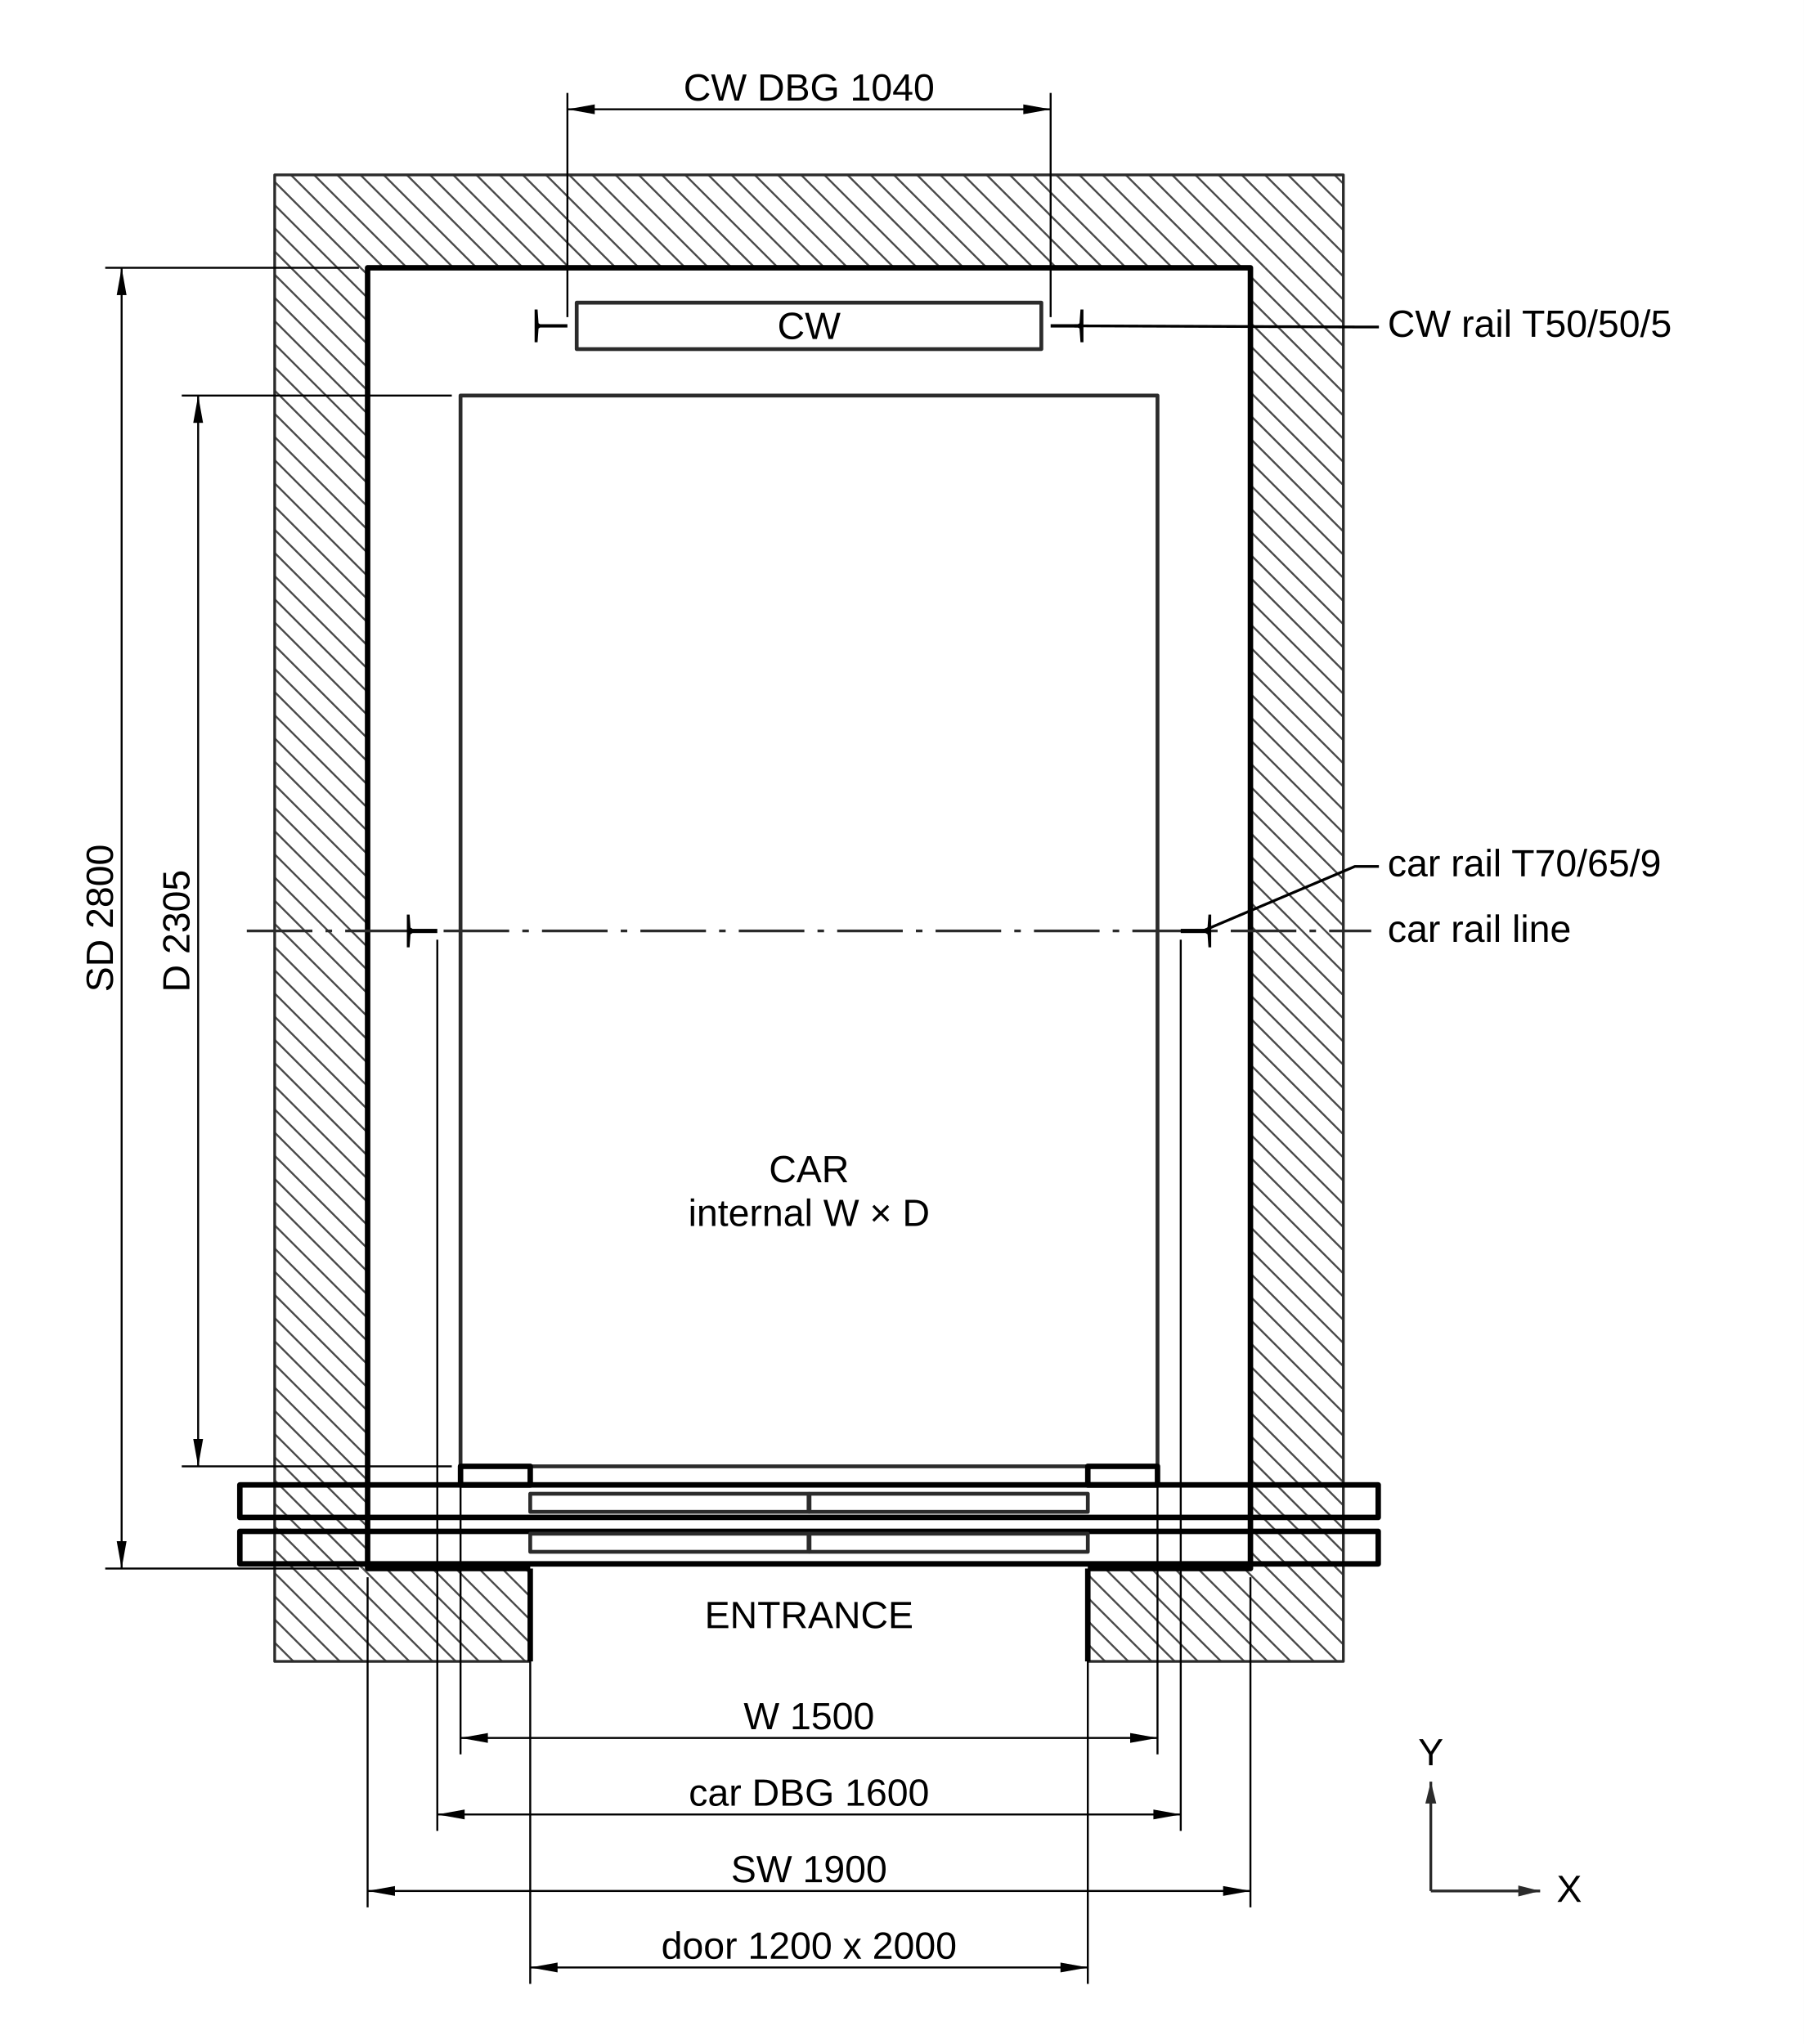
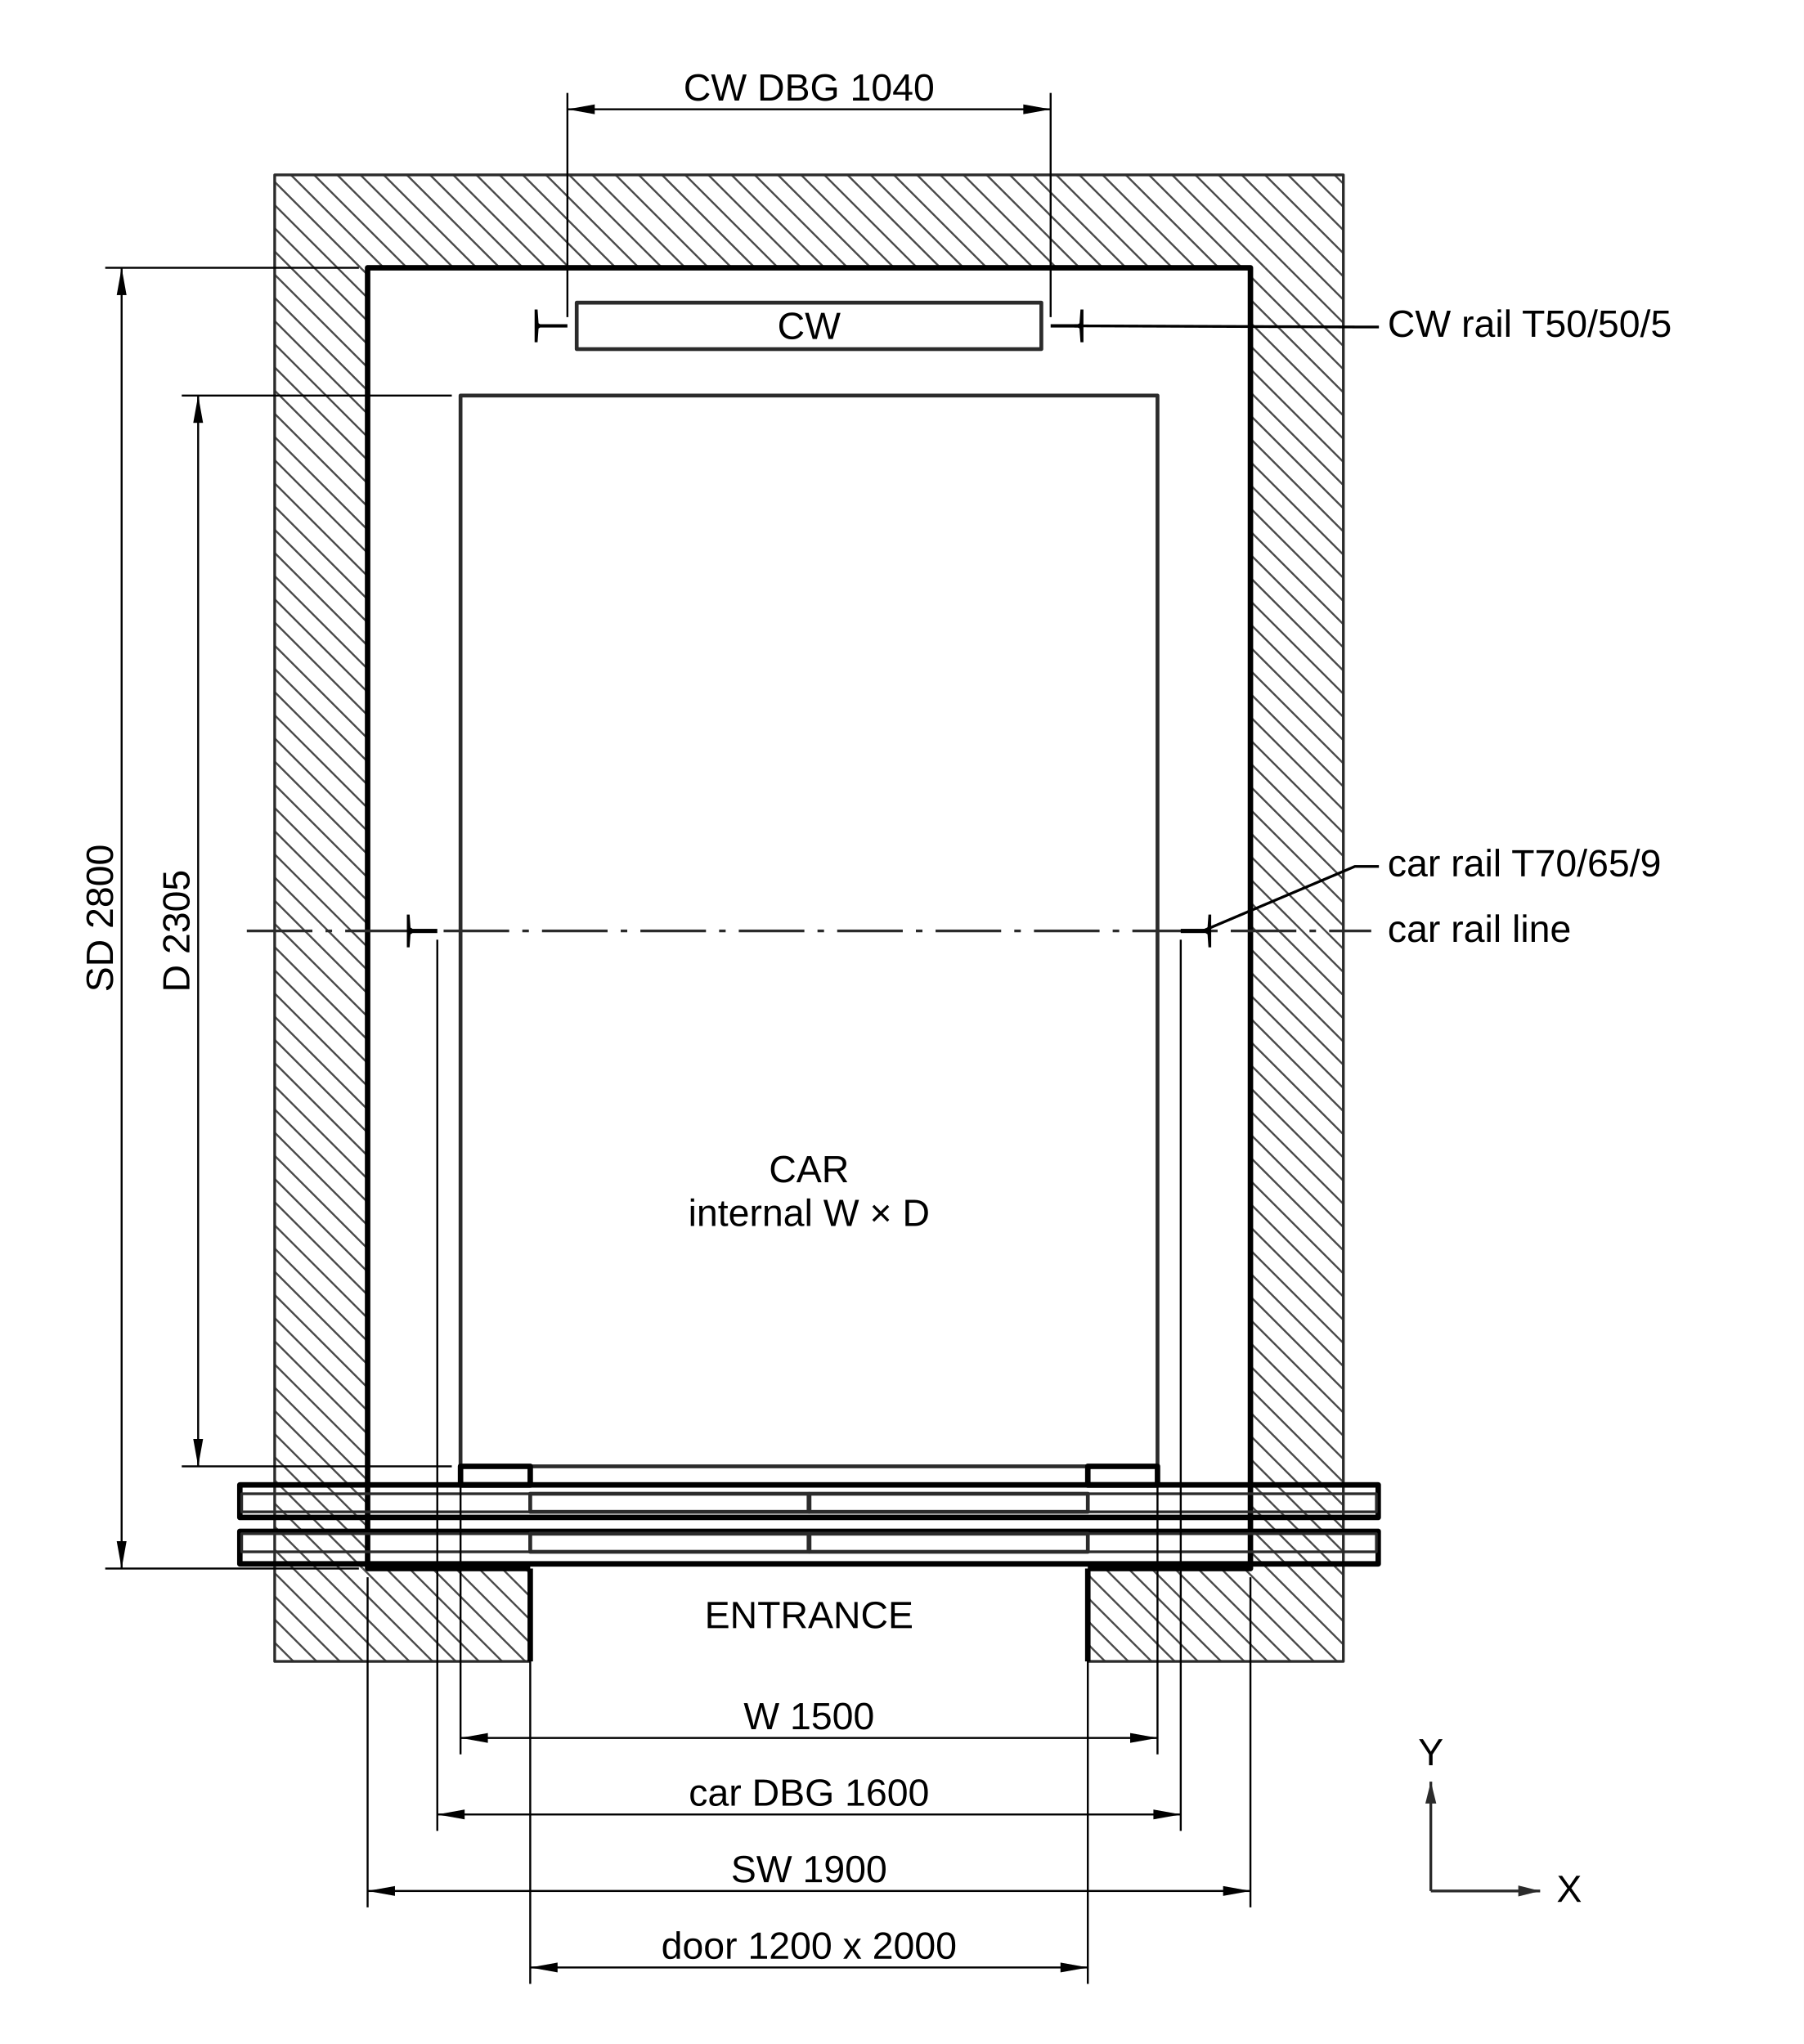
<svg xmlns="http://www.w3.org/2000/svg" version="1.1" width="165mm" height="187mm" viewBox="0 0 1650 1870" data-figure="F1" data-view="0.043,-200,3000,25.125,16">
  <rect x="0" y="0" width="1650" height="1870" fill="#FFFFFF" />
  <polyline points="1220.66,160 1228.75,168.09" fill="none" stroke="#4A4A4A" stroke-width="1.8" stroke-linejoin="round" stroke-linecap="butt" />
  <polyline points="1199.45,160 1228.75,189.3" fill="none" stroke="#4A4A4A" stroke-width="1.8" stroke-linejoin="round" stroke-linecap="butt" />
  <polyline points="1178.23,160 1228.75,210.52" fill="none" stroke="#4A4A4A" stroke-width="1.8" stroke-linejoin="round" stroke-linecap="butt" />
  <polyline points="1157.02,160 1228.75,231.73" fill="none" stroke="#4A4A4A" stroke-width="1.8" stroke-linejoin="round" stroke-linecap="butt" />
  <polyline points="1135.81,160 1220.81,245" fill="none" stroke="#4A4A4A" stroke-width="1.8" stroke-linejoin="round" stroke-linecap="butt" />
  <polyline points="1114.59,160 1199.59,245" fill="none" stroke="#4A4A4A" stroke-width="1.8" stroke-linejoin="round" stroke-linecap="butt" />
  <polyline points="1093.38,160 1178.38,245" fill="none" stroke="#4A4A4A" stroke-width="1.8" stroke-linejoin="round" stroke-linecap="butt" />
  <polyline points="1072.17,160 1157.17,245" fill="none" stroke="#4A4A4A" stroke-width="1.8" stroke-linejoin="round" stroke-linecap="butt" />
  <polyline points="1050.95,160 1135.95,245" fill="none" stroke="#4A4A4A" stroke-width="1.8" stroke-linejoin="round" stroke-linecap="butt" />
  <polyline points="1029.74,160 1114.74,245" fill="none" stroke="#4A4A4A" stroke-width="1.8" stroke-linejoin="round" stroke-linecap="butt" />
  <polyline points="1008.53,160 1093.53,245" fill="none" stroke="#4A4A4A" stroke-width="1.8" stroke-linejoin="round" stroke-linecap="butt" />
  <polyline points="987.31,160 1072.31,245" fill="none" stroke="#4A4A4A" stroke-width="1.8" stroke-linejoin="round" stroke-linecap="butt" />
  <polyline points="966.1,160 1051.1,245" fill="none" stroke="#4A4A4A" stroke-width="1.8" stroke-linejoin="round" stroke-linecap="butt" />
  <polyline points="944.89,160 1029.89,245" fill="none" stroke="#4A4A4A" stroke-width="1.8" stroke-linejoin="round" stroke-linecap="butt" />
  <polyline points="923.68,160 1008.68,245" fill="none" stroke="#4A4A4A" stroke-width="1.8" stroke-linejoin="round" stroke-linecap="butt" />
  <polyline points="902.46,160 987.46,245" fill="none" stroke="#4A4A4A" stroke-width="1.8" stroke-linejoin="round" stroke-linecap="butt" />
  <polyline points="881.25,160 966.25,245" fill="none" stroke="#4A4A4A" stroke-width="1.8" stroke-linejoin="round" stroke-linecap="butt" />
  <polyline points="860.04,160 945.04,245" fill="none" stroke="#4A4A4A" stroke-width="1.8" stroke-linejoin="round" stroke-linecap="butt" />
  <polyline points="838.82,160 923.82,245" fill="none" stroke="#4A4A4A" stroke-width="1.8" stroke-linejoin="round" stroke-linecap="butt" />
  <polyline points="817.61,160 902.61,245" fill="none" stroke="#4A4A4A" stroke-width="1.8" stroke-linejoin="round" stroke-linecap="butt" />
  <polyline points="796.4,160 881.4,245" fill="none" stroke="#4A4A4A" stroke-width="1.8" stroke-linejoin="round" stroke-linecap="butt" />
  <polyline points="775.18,160 860.18,245" fill="none" stroke="#4A4A4A" stroke-width="1.8" stroke-linejoin="round" stroke-linecap="butt" />
  <polyline points="753.97,160 838.97,245" fill="none" stroke="#4A4A4A" stroke-width="1.8" stroke-linejoin="round" stroke-linecap="butt" />
  <polyline points="732.76,160 817.76,245" fill="none" stroke="#4A4A4A" stroke-width="1.8" stroke-linejoin="round" stroke-linecap="butt" />
  <polyline points="711.54,160 796.54,245" fill="none" stroke="#4A4A4A" stroke-width="1.8" stroke-linejoin="round" stroke-linecap="butt" />
  <polyline points="690.33,160 775.33,245" fill="none" stroke="#4A4A4A" stroke-width="1.8" stroke-linejoin="round" stroke-linecap="butt" />
  <polyline points="669.12,160 754.12,245" fill="none" stroke="#4A4A4A" stroke-width="1.8" stroke-linejoin="round" stroke-linecap="butt" />
  <polyline points="647.9,160 732.9,245" fill="none" stroke="#4A4A4A" stroke-width="1.8" stroke-linejoin="round" stroke-linecap="butt" />
  <polyline points="626.69,160 711.69,245" fill="none" stroke="#4A4A4A" stroke-width="1.8" stroke-linejoin="round" stroke-linecap="butt" />
  <polyline points="605.48,160 690.48,245" fill="none" stroke="#4A4A4A" stroke-width="1.8" stroke-linejoin="round" stroke-linecap="butt" />
  <polyline points="584.26,160 669.26,245" fill="none" stroke="#4A4A4A" stroke-width="1.8" stroke-linejoin="round" stroke-linecap="butt" />
  <polyline points="563.05,160 648.05,245" fill="none" stroke="#4A4A4A" stroke-width="1.8" stroke-linejoin="round" stroke-linecap="butt" />
  <polyline points="541.84,160 626.84,245" fill="none" stroke="#4A4A4A" stroke-width="1.8" stroke-linejoin="round" stroke-linecap="butt" />
  <polyline points="520.62,160 605.62,245" fill="none" stroke="#4A4A4A" stroke-width="1.8" stroke-linejoin="round" stroke-linecap="butt" />
  <polyline points="499.41,160 584.41,245" fill="none" stroke="#4A4A4A" stroke-width="1.8" stroke-linejoin="round" stroke-linecap="butt" />
  <polyline points="478.2,160 563.2,245" fill="none" stroke="#4A4A4A" stroke-width="1.8" stroke-linejoin="round" stroke-linecap="butt" />
  <polyline points="456.98,160 541.98,245" fill="none" stroke="#4A4A4A" stroke-width="1.8" stroke-linejoin="round" stroke-linecap="butt" />
  <polyline points="435.77,160 520.77,245" fill="none" stroke="#4A4A4A" stroke-width="1.8" stroke-linejoin="round" stroke-linecap="butt" />
  <polyline points="414.56,160 499.56,245" fill="none" stroke="#4A4A4A" stroke-width="1.8" stroke-linejoin="round" stroke-linecap="butt" />
  <polyline points="393.35,160 478.35,245" fill="none" stroke="#4A4A4A" stroke-width="1.8" stroke-linejoin="round" stroke-linecap="butt" />
  <polyline points="372.13,160 457.13,245" fill="none" stroke="#4A4A4A" stroke-width="1.8" stroke-linejoin="round" stroke-linecap="butt" />
  <polyline points="350.92,160 435.92,245" fill="none" stroke="#4A4A4A" stroke-width="1.8" stroke-linejoin="round" stroke-linecap="butt" />
  <polyline points="329.71,160 414.71,245" fill="none" stroke="#4A4A4A" stroke-width="1.8" stroke-linejoin="round" stroke-linecap="butt" />
  <polyline points="308.49,160 393.49,245" fill="none" stroke="#4A4A4A" stroke-width="1.8" stroke-linejoin="round" stroke-linecap="butt" />
  <polyline points="287.28,160 372.28,245" fill="none" stroke="#4A4A4A" stroke-width="1.8" stroke-linejoin="round" stroke-linecap="butt" />
  <polyline points="266.07,160 351.07,245" fill="none" stroke="#4A4A4A" stroke-width="1.8" stroke-linejoin="round" stroke-linecap="butt" />
  <polyline points="251.25,166.4 329.85,245" fill="none" stroke="#4A4A4A" stroke-width="1.8" stroke-linejoin="round" stroke-linecap="butt" />
  <polyline points="251.25,187.61 308.64,245" fill="none" stroke="#4A4A4A" stroke-width="1.8" stroke-linejoin="round" stroke-linecap="butt" />
  <polyline points="251.25,208.82 287.43,245" fill="none" stroke="#4A4A4A" stroke-width="1.8" stroke-linejoin="round" stroke-linecap="butt" />
  <polyline points="251.25,230.04 266.21,245" fill="none" stroke="#4A4A4A" stroke-width="1.8" stroke-linejoin="round" stroke-linecap="butt" />
  <polyline points="329.85,245 336.25,251.4" fill="none" stroke="#4A4A4A" stroke-width="1.8" stroke-linejoin="round" stroke-linecap="butt" />
  <polyline points="308.64,245 336.25,272.61" fill="none" stroke="#4A4A4A" stroke-width="1.8" stroke-linejoin="round" stroke-linecap="butt" />
  <polyline points="287.43,245 336.25,293.82" fill="none" stroke="#4A4A4A" stroke-width="1.8" stroke-linejoin="round" stroke-linecap="butt" />
  <polyline points="266.21,245 336.25,315.04" fill="none" stroke="#4A4A4A" stroke-width="1.8" stroke-linejoin="round" stroke-linecap="butt" />
  <polyline points="251.25,251.25 336.25,336.25" fill="none" stroke="#4A4A4A" stroke-width="1.8" stroke-linejoin="round" stroke-linecap="butt" />
  <polyline points="251.25,272.46 336.25,357.46" fill="none" stroke="#4A4A4A" stroke-width="1.8" stroke-linejoin="round" stroke-linecap="butt" />
  <polyline points="251.25,293.68 336.25,378.68" fill="none" stroke="#4A4A4A" stroke-width="1.8" stroke-linejoin="round" stroke-linecap="butt" />
  <polyline points="251.25,314.89 336.25,399.89" fill="none" stroke="#4A4A4A" stroke-width="1.8" stroke-linejoin="round" stroke-linecap="butt" />
  <polyline points="251.25,336.1 336.25,421.1" fill="none" stroke="#4A4A4A" stroke-width="1.8" stroke-linejoin="round" stroke-linecap="butt" />
  <polyline points="251.25,357.32 336.25,442.32" fill="none" stroke="#4A4A4A" stroke-width="1.8" stroke-linejoin="round" stroke-linecap="butt" />
  <polyline points="251.25,378.53 336.25,463.53" fill="none" stroke="#4A4A4A" stroke-width="1.8" stroke-linejoin="round" stroke-linecap="butt" />
  <polyline points="251.25,399.74 336.25,484.74" fill="none" stroke="#4A4A4A" stroke-width="1.8" stroke-linejoin="round" stroke-linecap="butt" />
  <polyline points="251.25,420.96 336.25,505.96" fill="none" stroke="#4A4A4A" stroke-width="1.8" stroke-linejoin="round" stroke-linecap="butt" />
  <polyline points="251.25,442.17 336.25,527.17" fill="none" stroke="#4A4A4A" stroke-width="1.8" stroke-linejoin="round" stroke-linecap="butt" />
  <polyline points="251.25,463.38 336.25,548.38" fill="none" stroke="#4A4A4A" stroke-width="1.8" stroke-linejoin="round" stroke-linecap="butt" />
  <polyline points="251.25,484.6 336.25,569.6" fill="none" stroke="#4A4A4A" stroke-width="1.8" stroke-linejoin="round" stroke-linecap="butt" />
  <polyline points="251.25,505.81 336.25,590.81" fill="none" stroke="#4A4A4A" stroke-width="1.8" stroke-linejoin="round" stroke-linecap="butt" />
  <polyline points="251.25,527.02 336.25,612.02" fill="none" stroke="#4A4A4A" stroke-width="1.8" stroke-linejoin="round" stroke-linecap="butt" />
  <polyline points="251.25,548.23 336.25,633.23" fill="none" stroke="#4A4A4A" stroke-width="1.8" stroke-linejoin="round" stroke-linecap="butt" />
  <polyline points="251.25,569.45 336.25,654.45" fill="none" stroke="#4A4A4A" stroke-width="1.8" stroke-linejoin="round" stroke-linecap="butt" />
  <polyline points="251.25,590.66 336.25,675.66" fill="none" stroke="#4A4A4A" stroke-width="1.8" stroke-linejoin="round" stroke-linecap="butt" />
  <polyline points="251.25,611.87 336.25,696.87" fill="none" stroke="#4A4A4A" stroke-width="1.8" stroke-linejoin="round" stroke-linecap="butt" />
  <polyline points="251.25,633.09 336.25,718.09" fill="none" stroke="#4A4A4A" stroke-width="1.8" stroke-linejoin="round" stroke-linecap="butt" />
  <polyline points="251.25,654.3 336.25,739.3" fill="none" stroke="#4A4A4A" stroke-width="1.8" stroke-linejoin="round" stroke-linecap="butt" />
  <polyline points="251.25,675.51 336.25,760.51" fill="none" stroke="#4A4A4A" stroke-width="1.8" stroke-linejoin="round" stroke-linecap="butt" />
  <polyline points="251.25,696.73 336.25,781.73" fill="none" stroke="#4A4A4A" stroke-width="1.8" stroke-linejoin="round" stroke-linecap="butt" />
  <polyline points="251.25,717.94 336.25,802.94" fill="none" stroke="#4A4A4A" stroke-width="1.8" stroke-linejoin="round" stroke-linecap="butt" />
  <polyline points="251.25,739.15 336.25,824.15" fill="none" stroke="#4A4A4A" stroke-width="1.8" stroke-linejoin="round" stroke-linecap="butt" />
  <polyline points="251.25,760.37 336.25,845.37" fill="none" stroke="#4A4A4A" stroke-width="1.8" stroke-linejoin="round" stroke-linecap="butt" />
  <polyline points="251.25,781.58 336.25,866.58" fill="none" stroke="#4A4A4A" stroke-width="1.8" stroke-linejoin="round" stroke-linecap="butt" />
  <polyline points="251.25,802.79 336.25,887.79" fill="none" stroke="#4A4A4A" stroke-width="1.8" stroke-linejoin="round" stroke-linecap="butt" />
  <polyline points="251.25,824.01 336.25,909.01" fill="none" stroke="#4A4A4A" stroke-width="1.8" stroke-linejoin="round" stroke-linecap="butt" />
  <polyline points="251.25,845.22 336.25,930.22" fill="none" stroke="#4A4A4A" stroke-width="1.8" stroke-linejoin="round" stroke-linecap="butt" />
  <polyline points="251.25,866.43 336.25,951.43" fill="none" stroke="#4A4A4A" stroke-width="1.8" stroke-linejoin="round" stroke-linecap="butt" />
  <polyline points="251.25,887.65 336.25,972.65" fill="none" stroke="#4A4A4A" stroke-width="1.8" stroke-linejoin="round" stroke-linecap="butt" />
  <polyline points="251.25,908.86 336.25,993.86" fill="none" stroke="#4A4A4A" stroke-width="1.8" stroke-linejoin="round" stroke-linecap="butt" />
  <polyline points="251.25,930.07 336.25,1015.07" fill="none" stroke="#4A4A4A" stroke-width="1.8" stroke-linejoin="round" stroke-linecap="butt" />
  <polyline points="251.25,951.29 336.25,1036.29" fill="none" stroke="#4A4A4A" stroke-width="1.8" stroke-linejoin="round" stroke-linecap="butt" />
  <polyline points="251.25,972.5 336.25,1057.5" fill="none" stroke="#4A4A4A" stroke-width="1.8" stroke-linejoin="round" stroke-linecap="butt" />
  <polyline points="251.25,993.71 336.25,1078.71" fill="none" stroke="#4A4A4A" stroke-width="1.8" stroke-linejoin="round" stroke-linecap="butt" />
  <polyline points="251.25,1014.93 336.25,1099.93" fill="none" stroke="#4A4A4A" stroke-width="1.8" stroke-linejoin="round" stroke-linecap="butt" />
  <polyline points="251.25,1036.14 336.25,1121.14" fill="none" stroke="#4A4A4A" stroke-width="1.8" stroke-linejoin="round" stroke-linecap="butt" />
  <polyline points="251.25,1057.35 336.25,1142.35" fill="none" stroke="#4A4A4A" stroke-width="1.8" stroke-linejoin="round" stroke-linecap="butt" />
  <polyline points="251.25,1078.56 336.25,1163.56" fill="none" stroke="#4A4A4A" stroke-width="1.8" stroke-linejoin="round" stroke-linecap="butt" />
  <polyline points="251.25,1099.78 336.25,1184.78" fill="none" stroke="#4A4A4A" stroke-width="1.8" stroke-linejoin="round" stroke-linecap="butt" />
  <polyline points="251.25,1120.99 336.25,1205.99" fill="none" stroke="#4A4A4A" stroke-width="1.8" stroke-linejoin="round" stroke-linecap="butt" />
  <polyline points="251.25,1142.2 336.25,1227.2" fill="none" stroke="#4A4A4A" stroke-width="1.8" stroke-linejoin="round" stroke-linecap="butt" />
  <polyline points="251.25,1163.42 336.25,1248.42" fill="none" stroke="#4A4A4A" stroke-width="1.8" stroke-linejoin="round" stroke-linecap="butt" />
  <polyline points="251.25,1184.63 336.25,1269.63" fill="none" stroke="#4A4A4A" stroke-width="1.8" stroke-linejoin="round" stroke-linecap="butt" />
  <polyline points="251.25,1205.84 336.25,1290.84" fill="none" stroke="#4A4A4A" stroke-width="1.8" stroke-linejoin="round" stroke-linecap="butt" />
  <polyline points="251.25,1227.06 336.25,1312.06" fill="none" stroke="#4A4A4A" stroke-width="1.8" stroke-linejoin="round" stroke-linecap="butt" />
  <polyline points="251.25,1248.27 336.25,1333.27" fill="none" stroke="#4A4A4A" stroke-width="1.8" stroke-linejoin="round" stroke-linecap="butt" />
  <polyline points="251.25,1269.48 336.25,1354.48" fill="none" stroke="#4A4A4A" stroke-width="1.8" stroke-linejoin="round" stroke-linecap="butt" />
  <polyline points="251.25,1290.7 336.25,1375.7" fill="none" stroke="#4A4A4A" stroke-width="1.8" stroke-linejoin="round" stroke-linecap="butt" />
  <polyline points="251.25,1311.91 336.25,1396.91" fill="none" stroke="#4A4A4A" stroke-width="1.8" stroke-linejoin="round" stroke-linecap="butt" />
  <polyline points="251.25,1333.12 336.25,1418.12" fill="none" stroke="#4A4A4A" stroke-width="1.8" stroke-linejoin="round" stroke-linecap="butt" />
  <polyline points="251.25,1354.34 331.91,1435" fill="none" stroke="#4A4A4A" stroke-width="1.8" stroke-linejoin="round" stroke-linecap="butt" />
  <polyline points="251.25,1375.55 310.7,1435" fill="none" stroke="#4A4A4A" stroke-width="1.8" stroke-linejoin="round" stroke-linecap="butt" />
  <polyline points="251.25,1396.76 289.49,1435" fill="none" stroke="#4A4A4A" stroke-width="1.8" stroke-linejoin="round" stroke-linecap="butt" />
  <polyline points="251.25,1417.98 268.27,1435" fill="none" stroke="#4A4A4A" stroke-width="1.8" stroke-linejoin="round" stroke-linecap="butt" />
  <polyline points="1220.81,245 1228.75,252.94" fill="none" stroke="#4A4A4A" stroke-width="1.8" stroke-linejoin="round" stroke-linecap="butt" />
  <polyline points="1199.59,245 1228.75,274.16" fill="none" stroke="#4A4A4A" stroke-width="1.8" stroke-linejoin="round" stroke-linecap="butt" />
  <polyline points="1178.38,245 1228.75,295.37" fill="none" stroke="#4A4A4A" stroke-width="1.8" stroke-linejoin="round" stroke-linecap="butt" />
  <polyline points="1157.17,245 1228.75,316.58" fill="none" stroke="#4A4A4A" stroke-width="1.8" stroke-linejoin="round" stroke-linecap="butt" />
  <polyline points="1143.75,252.8 1228.75,337.8" fill="none" stroke="#4A4A4A" stroke-width="1.8" stroke-linejoin="round" stroke-linecap="butt" />
  <polyline points="1143.75,274.01 1228.75,359.01" fill="none" stroke="#4A4A4A" stroke-width="1.8" stroke-linejoin="round" stroke-linecap="butt" />
  <polyline points="1143.75,295.22 1228.75,380.22" fill="none" stroke="#4A4A4A" stroke-width="1.8" stroke-linejoin="round" stroke-linecap="butt" />
  <polyline points="1143.75,316.44 1228.75,401.44" fill="none" stroke="#4A4A4A" stroke-width="1.8" stroke-linejoin="round" stroke-linecap="butt" />
  <polyline points="1143.75,337.65 1228.75,422.65" fill="none" stroke="#4A4A4A" stroke-width="1.8" stroke-linejoin="round" stroke-linecap="butt" />
  <polyline points="1143.75,358.86 1228.75,443.86" fill="none" stroke="#4A4A4A" stroke-width="1.8" stroke-linejoin="round" stroke-linecap="butt" />
  <polyline points="1143.75,380.07 1228.75,465.07" fill="none" stroke="#4A4A4A" stroke-width="1.8" stroke-linejoin="round" stroke-linecap="butt" />
  <polyline points="1143.75,401.29 1228.75,486.29" fill="none" stroke="#4A4A4A" stroke-width="1.8" stroke-linejoin="round" stroke-linecap="butt" />
  <polyline points="1143.75,422.5 1228.75,507.5" fill="none" stroke="#4A4A4A" stroke-width="1.8" stroke-linejoin="round" stroke-linecap="butt" />
  <polyline points="1143.75,443.71 1228.75,528.71" fill="none" stroke="#4A4A4A" stroke-width="1.8" stroke-linejoin="round" stroke-linecap="butt" />
  <polyline points="1143.75,464.93 1228.75,549.93" fill="none" stroke="#4A4A4A" stroke-width="1.8" stroke-linejoin="round" stroke-linecap="butt" />
  <polyline points="1143.75,486.14 1228.75,571.14" fill="none" stroke="#4A4A4A" stroke-width="1.8" stroke-linejoin="round" stroke-linecap="butt" />
  <polyline points="1143.75,507.35 1228.75,592.35" fill="none" stroke="#4A4A4A" stroke-width="1.8" stroke-linejoin="round" stroke-linecap="butt" />
  <polyline points="1143.75,528.57 1228.75,613.57" fill="none" stroke="#4A4A4A" stroke-width="1.8" stroke-linejoin="round" stroke-linecap="butt" />
  <polyline points="1143.75,549.78 1228.75,634.78" fill="none" stroke="#4A4A4A" stroke-width="1.8" stroke-linejoin="round" stroke-linecap="butt" />
  <polyline points="1143.75,570.99 1228.75,655.99" fill="none" stroke="#4A4A4A" stroke-width="1.8" stroke-linejoin="round" stroke-linecap="butt" />
  <polyline points="1143.75,592.21 1228.75,677.21" fill="none" stroke="#4A4A4A" stroke-width="1.8" stroke-linejoin="round" stroke-linecap="butt" />
  <polyline points="1143.75,613.42 1228.75,698.42" fill="none" stroke="#4A4A4A" stroke-width="1.8" stroke-linejoin="round" stroke-linecap="butt" />
  <polyline points="1143.75,634.63 1228.75,719.63" fill="none" stroke="#4A4A4A" stroke-width="1.8" stroke-linejoin="round" stroke-linecap="butt" />
  <polyline points="1143.75,655.85 1228.75,740.85" fill="none" stroke="#4A4A4A" stroke-width="1.8" stroke-linejoin="round" stroke-linecap="butt" />
  <polyline points="1143.75,677.06 1228.75,762.06" fill="none" stroke="#4A4A4A" stroke-width="1.8" stroke-linejoin="round" stroke-linecap="butt" />
  <polyline points="1143.75,698.27 1228.75,783.27" fill="none" stroke="#4A4A4A" stroke-width="1.8" stroke-linejoin="round" stroke-linecap="butt" />
  <polyline points="1143.75,719.49 1228.75,804.49" fill="none" stroke="#4A4A4A" stroke-width="1.8" stroke-linejoin="round" stroke-linecap="butt" />
  <polyline points="1143.75,740.7 1228.75,825.7" fill="none" stroke="#4A4A4A" stroke-width="1.8" stroke-linejoin="round" stroke-linecap="butt" />
  <polyline points="1143.75,761.91 1228.75,846.91" fill="none" stroke="#4A4A4A" stroke-width="1.8" stroke-linejoin="round" stroke-linecap="butt" />
  <polyline points="1143.75,783.13 1228.75,868.13" fill="none" stroke="#4A4A4A" stroke-width="1.8" stroke-linejoin="round" stroke-linecap="butt" />
  <polyline points="1143.75,804.34 1228.75,889.34" fill="none" stroke="#4A4A4A" stroke-width="1.8" stroke-linejoin="round" stroke-linecap="butt" />
  <polyline points="1143.75,825.55 1228.75,910.55" fill="none" stroke="#4A4A4A" stroke-width="1.8" stroke-linejoin="round" stroke-linecap="butt" />
  <polyline points="1143.75,846.77 1228.75,931.77" fill="none" stroke="#4A4A4A" stroke-width="1.8" stroke-linejoin="round" stroke-linecap="butt" />
  <polyline points="1143.75,867.98 1228.75,952.98" fill="none" stroke="#4A4A4A" stroke-width="1.8" stroke-linejoin="round" stroke-linecap="butt" />
  <polyline points="1143.75,889.19 1228.75,974.19" fill="none" stroke="#4A4A4A" stroke-width="1.8" stroke-linejoin="round" stroke-linecap="butt" />
  <polyline points="1143.75,910.4 1228.75,995.4" fill="none" stroke="#4A4A4A" stroke-width="1.8" stroke-linejoin="round" stroke-linecap="butt" />
  <polyline points="1143.75,931.62 1228.75,1016.62" fill="none" stroke="#4A4A4A" stroke-width="1.8" stroke-linejoin="round" stroke-linecap="butt" />
  <polyline points="1143.75,952.83 1228.75,1037.83" fill="none" stroke="#4A4A4A" stroke-width="1.8" stroke-linejoin="round" stroke-linecap="butt" />
  <polyline points="1143.75,974.04 1228.75,1059.04" fill="none" stroke="#4A4A4A" stroke-width="1.8" stroke-linejoin="round" stroke-linecap="butt" />
  <polyline points="1143.75,995.26 1228.75,1080.26" fill="none" stroke="#4A4A4A" stroke-width="1.8" stroke-linejoin="round" stroke-linecap="butt" />
  <polyline points="1143.75,1016.47 1228.75,1101.47" fill="none" stroke="#4A4A4A" stroke-width="1.8" stroke-linejoin="round" stroke-linecap="butt" />
  <polyline points="1143.75,1037.68 1228.75,1122.68" fill="none" stroke="#4A4A4A" stroke-width="1.8" stroke-linejoin="round" stroke-linecap="butt" />
  <polyline points="1143.75,1058.9 1228.75,1143.9" fill="none" stroke="#4A4A4A" stroke-width="1.8" stroke-linejoin="round" stroke-linecap="butt" />
  <polyline points="1143.75,1080.11 1228.75,1165.11" fill="none" stroke="#4A4A4A" stroke-width="1.8" stroke-linejoin="round" stroke-linecap="butt" />
  <polyline points="1143.75,1101.32 1228.75,1186.32" fill="none" stroke="#4A4A4A" stroke-width="1.8" stroke-linejoin="round" stroke-linecap="butt" />
  <polyline points="1143.75,1122.54 1228.75,1207.54" fill="none" stroke="#4A4A4A" stroke-width="1.8" stroke-linejoin="round" stroke-linecap="butt" />
  <polyline points="1143.75,1143.75 1228.75,1228.75" fill="none" stroke="#4A4A4A" stroke-width="1.8" stroke-linejoin="round" stroke-linecap="butt" />
  <polyline points="1143.75,1164.96 1228.75,1249.96" fill="none" stroke="#4A4A4A" stroke-width="1.8" stroke-linejoin="round" stroke-linecap="butt" />
  <polyline points="1143.75,1186.18 1228.75,1271.18" fill="none" stroke="#4A4A4A" stroke-width="1.8" stroke-linejoin="round" stroke-linecap="butt" />
  <polyline points="1143.75,1207.39 1228.75,1292.39" fill="none" stroke="#4A4A4A" stroke-width="1.8" stroke-linejoin="round" stroke-linecap="butt" />
  <polyline points="1143.75,1228.6 1228.75,1313.6" fill="none" stroke="#4A4A4A" stroke-width="1.8" stroke-linejoin="round" stroke-linecap="butt" />
  <polyline points="1143.75,1249.82 1228.75,1334.82" fill="none" stroke="#4A4A4A" stroke-width="1.8" stroke-linejoin="round" stroke-linecap="butt" />
  <polyline points="1143.75,1271.03 1228.75,1356.03" fill="none" stroke="#4A4A4A" stroke-width="1.8" stroke-linejoin="round" stroke-linecap="butt" />
  <polyline points="1143.75,1292.24 1228.75,1377.24" fill="none" stroke="#4A4A4A" stroke-width="1.8" stroke-linejoin="round" stroke-linecap="butt" />
  <polyline points="1143.75,1313.46 1228.75,1398.46" fill="none" stroke="#4A4A4A" stroke-width="1.8" stroke-linejoin="round" stroke-linecap="butt" />
  <polyline points="1143.75,1334.67 1228.75,1419.67" fill="none" stroke="#4A4A4A" stroke-width="1.8" stroke-linejoin="round" stroke-linecap="butt" />
  <polyline points="1143.75,1355.88 1222.87,1435" fill="none" stroke="#4A4A4A" stroke-width="1.8" stroke-linejoin="round" stroke-linecap="butt" />
  <polyline points="1143.75,1377.1 1201.65,1435" fill="none" stroke="#4A4A4A" stroke-width="1.8" stroke-linejoin="round" stroke-linecap="butt" />
  <polyline points="1143.75,1398.31 1180.44,1435" fill="none" stroke="#4A4A4A" stroke-width="1.8" stroke-linejoin="round" stroke-linecap="butt" />
  <polyline points="1143.75,1419.52 1159.23,1435" fill="none" stroke="#4A4A4A" stroke-width="1.8" stroke-linejoin="round" stroke-linecap="butt" />
  <polyline points="480.41,1435 485,1439.59" fill="none" stroke="#4A4A4A" stroke-width="1.8" stroke-linejoin="round" stroke-linecap="butt" />
  <polyline points="459.19,1435 485,1460.81" fill="none" stroke="#4A4A4A" stroke-width="1.8" stroke-linejoin="round" stroke-linecap="butt" />
  <polyline points="437.98,1435 485,1482.02" fill="none" stroke="#4A4A4A" stroke-width="1.8" stroke-linejoin="round" stroke-linecap="butt" />
  <polyline points="416.77,1435 485,1503.23" fill="none" stroke="#4A4A4A" stroke-width="1.8" stroke-linejoin="round" stroke-linecap="butt" />
  <polyline points="395.55,1435 480.55,1520" fill="none" stroke="#4A4A4A" stroke-width="1.8" stroke-linejoin="round" stroke-linecap="butt" />
  <polyline points="374.34,1435 459.34,1520" fill="none" stroke="#4A4A4A" stroke-width="1.8" stroke-linejoin="round" stroke-linecap="butt" />
  <polyline points="353.13,1435 438.13,1520" fill="none" stroke="#4A4A4A" stroke-width="1.8" stroke-linejoin="round" stroke-linecap="butt" />
  <polyline points="331.91,1435 416.91,1520" fill="none" stroke="#4A4A4A" stroke-width="1.8" stroke-linejoin="round" stroke-linecap="butt" />
  <polyline points="310.7,1435 395.7,1520" fill="none" stroke="#4A4A4A" stroke-width="1.8" stroke-linejoin="round" stroke-linecap="butt" />
  <polyline points="289.49,1435 374.49,1520" fill="none" stroke="#4A4A4A" stroke-width="1.8" stroke-linejoin="round" stroke-linecap="butt" />
  <polyline points="268.27,1435 353.27,1520" fill="none" stroke="#4A4A4A" stroke-width="1.8" stroke-linejoin="round" stroke-linecap="butt" />
  <polyline points="251.25,1439.19 332.06,1520" fill="none" stroke="#4A4A4A" stroke-width="1.8" stroke-linejoin="round" stroke-linecap="butt" />
  <polyline points="251.25,1460.4 310.85,1520" fill="none" stroke="#4A4A4A" stroke-width="1.8" stroke-linejoin="round" stroke-linecap="butt" />
  <polyline points="251.25,1481.62 289.63,1520" fill="none" stroke="#4A4A4A" stroke-width="1.8" stroke-linejoin="round" stroke-linecap="butt" />
  <polyline points="251.25,1502.83 268.42,1520" fill="none" stroke="#4A4A4A" stroke-width="1.8" stroke-linejoin="round" stroke-linecap="butt" />
  <polyline points="1222.87,1435 1228.75,1440.88" fill="none" stroke="#4A4A4A" stroke-width="1.8" stroke-linejoin="round" stroke-linecap="butt" />
  <polyline points="1201.65,1435 1228.75,1462.1" fill="none" stroke="#4A4A4A" stroke-width="1.8" stroke-linejoin="round" stroke-linecap="butt" />
  <polyline points="1180.44,1435 1228.75,1483.31" fill="none" stroke="#4A4A4A" stroke-width="1.8" stroke-linejoin="round" stroke-linecap="butt" />
  <polyline points="1159.23,1435 1228.75,1504.52" fill="none" stroke="#4A4A4A" stroke-width="1.8" stroke-linejoin="round" stroke-linecap="butt" />
  <polyline points="1138.02,1435 1223.02,1520" fill="none" stroke="#4A4A4A" stroke-width="1.8" stroke-linejoin="round" stroke-linecap="butt" />
  <polyline points="1116.8,1435 1201.8,1520" fill="none" stroke="#4A4A4A" stroke-width="1.8" stroke-linejoin="round" stroke-linecap="butt" />
  <polyline points="1095.59,1435 1180.59,1520" fill="none" stroke="#4A4A4A" stroke-width="1.8" stroke-linejoin="round" stroke-linecap="butt" />
  <polyline points="1074.38,1435 1159.38,1520" fill="none" stroke="#4A4A4A" stroke-width="1.8" stroke-linejoin="round" stroke-linecap="butt" />
  <polyline points="1053.16,1435 1138.16,1520" fill="none" stroke="#4A4A4A" stroke-width="1.8" stroke-linejoin="round" stroke-linecap="butt" />
  <polyline points="1031.95,1435 1116.95,1520" fill="none" stroke="#4A4A4A" stroke-width="1.8" stroke-linejoin="round" stroke-linecap="butt" />
  <polyline points="1010.74,1435 1095.74,1520" fill="none" stroke="#4A4A4A" stroke-width="1.8" stroke-linejoin="round" stroke-linecap="butt" />
  <polyline points="995,1440.48 1074.52,1520" fill="none" stroke="#4A4A4A" stroke-width="1.8" stroke-linejoin="round" stroke-linecap="butt" />
  <polyline points="995,1461.69 1053.31,1520" fill="none" stroke="#4A4A4A" stroke-width="1.8" stroke-linejoin="round" stroke-linecap="butt" />
  <polyline points="995,1482.9 1032.1,1520" fill="none" stroke="#4A4A4A" stroke-width="1.8" stroke-linejoin="round" stroke-linecap="butt" />
  <polyline points="995,1504.12 1010.88,1520" fill="none" stroke="#4A4A4A" stroke-width="1.8" stroke-linejoin="round" stroke-linecap="butt" />
  <polyline points="485,1520 251.25,1520 251.25,160 1228.75,160 1228.75,1520 995,1520" fill="none" stroke="#2B2B2B" stroke-width="2.5" stroke-linejoin="round" stroke-linecap="butt" />
  <polyline data-tag="shaft" data-value="1900,2800" points="485,1435 336.25,1435 336.25,245 1143.75,245 1143.75,1435 995,1435" fill="none" stroke="#000000" stroke-width="5" stroke-linejoin="round" stroke-linecap="butt" />
  <polyline data-tag="door-jamb-left" data-value="350" points="485,1520 485,1435" fill="none" stroke="#000000" stroke-width="5" stroke-linejoin="round" stroke-linecap="butt" />
  <polyline data-tag="door-jamb-right" data-value="1550" points="995,1520 995,1435" fill="none" stroke="#000000" stroke-width="5" stroke-linejoin="round" stroke-linecap="butt" />
  <text data-tag="entrance" data-value="1200" x="740" y="1489.5" font-family="ISOCPEUR, 'Arial Narrow', Arial, sans-serif" font-size="34.72" text-anchor="middle" fill="#000000">ENTRANCE</text>
  <polygon data-tag="car" data-value="1500,2305" points="421.25,1341.5 1058.75,1341.5 1058.75,361.88 421.25,361.88" fill="none" stroke="#2B2B2B" stroke-width="3.5" stroke-linejoin="round" stroke-linecap="butt" />
  <polygon data-tag="counterweight" points="527.5,319.38 952.5,319.38 952.5,276.88 527.5,276.88" fill="none" stroke="#2B2B2B" stroke-width="3.5" stroke-linejoin="round" stroke-linecap="butt" />
  <polyline data-tag="car-rail-line" data-value="1372.5" points="225.75,851.69 1254.25,851.69" fill="none" stroke="#2B2B2B" stroke-width="2.5" stroke-linejoin="round" stroke-linecap="butt" stroke-dasharray="60 12 6 12" />
  <polygon data-tag="car-rail-left" data-value="150" points="372.14,866.69 372.14,836.69 374.65,836.69 375.49,848.6 377.34,849.76 400,849.76 400,853.62 377.34,853.62 375.49,854.77 374.65,866.69" fill="#000000" stroke="none" />
  <polygon data-tag="car-rail-right" data-value="1750" points="1107.86,866.69 1107.86,836.69 1105.35,836.69 1104.51,848.6 1102.66,849.76 1080,849.76 1080,853.62 1102.66,853.62 1104.51,854.77 1105.35,866.69" fill="#000000" stroke="none" />
  <polygon data-tag="cw-rail-left" data-value="430" points="489,313.13 489,283.13 491.7,283.13 492.6,295.73 494.04,296.63 519,296.63 519,299.63 494.04,299.63 492.6,300.53 491.7,313.13" fill="#000000" stroke="none" />
  <polygon data-tag="cw-rail-right" data-value="1470" points="991,313.13 991,283.13 988.3,283.13 987.4,295.73 985.96,296.63 961,296.63 961,299.63 985.96,299.63 987.4,300.53 988.3,313.13" fill="#000000" stroke="none" />
  <polygon data-tag="door-car-return-left" points="421.25,1358.5 485,1358.5 485,1341.5 421.25,1341.5" fill="none" stroke="#000000" stroke-width="5" stroke-linejoin="round" stroke-linecap="butt" />
  <polygon data-tag="door-car-return-right" points="995,1358.5 1058.75,1358.5 1058.75,1341.5 995,1341.5" fill="none" stroke="#000000" stroke-width="5" stroke-linejoin="round" stroke-linecap="butt" />
-   <polygon data-tag="door-frame-landing-box" points="219.38,1430.75 1260.63,1430.75 1260.63,1401 219.38,1401" fill="none" stroke="#000000" stroke-width="5" stroke-linejoin="round" stroke-linecap="butt" />
-   <polygon data-tag="door-frame-car-box" points="219.38,1388.25 1260.63,1388.25 1260.63,1358.5 219.38,1358.5" fill="none" stroke="#000000" stroke-width="5" stroke-linejoin="round" stroke-linecap="butt" />
+   <polygon data-tag="door-frame-landing" points="219.38,1430.75 1260.63,1430.75 1260.63,1401 219.38,1401" fill="none" stroke="#000000" stroke-width="5" stroke-linejoin="round" stroke-linecap="butt" />
+   <polygon data-tag="door-frame-car" points="219.38,1388.25 1260.63,1388.25 1260.63,1358.5 219.38,1358.5" fill="none" stroke="#000000" stroke-width="5" stroke-linejoin="round" stroke-linecap="butt" />
  <polygon data-tag="door-landing-panel-1" points="485,1419.7 739.58,1419.7 739.58,1403.13 485,1403.13" fill="none" stroke="#2B2B2B" stroke-width="3.5" stroke-linejoin="round" stroke-linecap="butt" />
  <polygon data-tag="door-landing-panel-2" points="740.43,1419.7 995,1419.7 995,1403.13 740.43,1403.13" fill="none" stroke="#2B2B2B" stroke-width="3.5" stroke-linejoin="round" stroke-linecap="butt" />
  <polygon data-tag="door-car-panel-1" points="485,1383.15 739.58,1383.15 739.58,1366.58 485,1366.58" fill="none" stroke="#2B2B2B" stroke-width="3.5" stroke-linejoin="round" stroke-linecap="butt" />
  <polygon data-tag="door-car-panel-2" points="740.43,1383.15 995,1383.15 995,1366.58 740.43,1366.58" fill="none" stroke="#2B2B2B" stroke-width="3.5" stroke-linejoin="round" stroke-linecap="butt" />
+   <polygon data-tag="door-landing-band-1" points="221.08,1419.7 485,1419.7 485,1403.13 221.08,1403.13" fill="none" stroke="#2B2B2B" stroke-width="2.5" stroke-linejoin="round" stroke-linecap="butt" />
+   <polygon data-tag="door-landing-band-2" points="995,1419.7 1258.93,1419.7 1258.93,1403.13 995,1403.13" fill="none" stroke="#2B2B2B" stroke-width="2.5" stroke-linejoin="round" stroke-linecap="butt" />
+   <polygon data-tag="door-car-band-1" points="221.08,1383.15 485,1383.15 485,1366.58 221.08,1366.58" fill="none" stroke="#2B2B2B" stroke-width="2.5" stroke-linejoin="round" stroke-linecap="butt" />
+   <polygon data-tag="door-car-band-2" points="995,1383.15 1258.93,1383.15 1258.93,1366.58 995,1366.58" fill="none" stroke="#2B2B2B" stroke-width="2.5" stroke-linejoin="round" stroke-linecap="butt" />
  <text x="740" y="1081.59" font-family="ISOCPEUR, 'Arial Narrow', Arial, sans-serif" font-size="34.72" text-anchor="middle" fill="#000000">CAR</text>
  <text x="740" y="1121.59" font-family="ISOCPEUR, 'Arial Narrow', Arial, sans-serif" font-size="34.72" text-anchor="middle" fill="#000000">internal W × D</text>
  <text x="740" y="310.13" font-family="ISOCPEUR, 'Arial Narrow', Arial, sans-serif" font-size="34.72" text-anchor="middle" fill="#000000">CW</text>
  <text x="1269.25" y="861.69" font-family="ISOCPEUR, 'Arial Narrow', Arial, sans-serif" font-size="34.72" text-anchor="start" fill="#000000">car rail line</text>
  <polyline data-tag="car-rail-label-leader" points="1100.08,851.69 1239.25,792.69 1261.25,792.69" fill="none" stroke="#000000" stroke-width="2.5" stroke-linejoin="round" stroke-linecap="butt" />
  <text data-tag="car-rail-label" x="1269.25" y="801.69" font-family="ISOCPEUR, 'Arial Narrow', Arial, sans-serif" font-size="34.72" text-anchor="start" fill="#000000">car rail T70/65/9</text>
  <polyline data-tag="cw-rail-label-leader" points="982.73,298.13 1239.25,299.13 1261.25,299.13" fill="none" stroke="#000000" stroke-width="2.5" stroke-linejoin="round" stroke-linecap="butt" />
  <text data-tag="cw-rail-label" x="1269.25" y="308.13" font-family="ISOCPEUR, 'Arial Narrow', Arial, sans-serif" font-size="34.72" text-anchor="start" fill="#000000">CW rail T50/50/5</text>
  <polyline data-tag="dim-W-ext" points="421.25,1349.5 421.25,1605" fill="none" stroke="#000000" stroke-width="1.8" stroke-linejoin="round" stroke-linecap="butt" />
  <polyline data-tag="dim-W-ext" points="1058.75,1349.5 1058.75,1605" fill="none" stroke="#000000" stroke-width="1.8" stroke-linejoin="round" stroke-linecap="butt" />
  <polyline data-tag="dim-W" data-value="1500" points="421.25,1590 1058.75,1590" fill="none" stroke="#000000" stroke-width="1.8" stroke-linejoin="round" stroke-linecap="butt" />
  <polygon points="421.25,1590 446.25,1585.5 446.25,1594.5" fill="#000000" stroke="none" />
  <polygon points="1058.75,1590 1033.75,1594.5 1033.75,1585.5" fill="#000000" stroke="none" />
  <text data-tag="dim-W-text" data-value="1500" x="740" y="1582" font-family="ISOCPEUR, 'Arial Narrow', Arial, sans-serif" font-size="34.72" text-anchor="middle" fill="#000000">W 1500</text>
  <polyline data-tag="dim-DBG-ext" points="400,859.69 400,1675" fill="none" stroke="#000000" stroke-width="1.8" stroke-linejoin="round" stroke-linecap="butt" />
  <polyline data-tag="dim-DBG-ext" points="1080,859.69 1080,1675" fill="none" stroke="#000000" stroke-width="1.8" stroke-linejoin="round" stroke-linecap="butt" />
  <polyline data-tag="dim-DBG" data-value="1600" points="400,1660 1080,1660" fill="none" stroke="#000000" stroke-width="1.8" stroke-linejoin="round" stroke-linecap="butt" />
  <polygon points="400,1660 425,1655.5 425,1664.5" fill="#000000" stroke="none" />
  <polygon points="1080,1660 1055,1664.5 1055,1655.5" fill="#000000" stroke="none" />
  <text data-tag="dim-DBG-text" data-value="1600" x="740" y="1652" font-family="ISOCPEUR, 'Arial Narrow', Arial, sans-serif" font-size="34.72" text-anchor="middle" fill="#000000">car DBG 1600</text>
  <polyline data-tag="dim-SW-ext" points="336.25,1443 336.25,1745" fill="none" stroke="#000000" stroke-width="1.8" stroke-linejoin="round" stroke-linecap="butt" />
  <polyline data-tag="dim-SW-ext" points="1143.75,1443 1143.75,1745" fill="none" stroke="#000000" stroke-width="1.8" stroke-linejoin="round" stroke-linecap="butt" />
  <polyline data-tag="dim-SW" data-value="1900" points="336.25,1730 1143.75,1730" fill="none" stroke="#000000" stroke-width="1.8" stroke-linejoin="round" stroke-linecap="butt" />
  <polygon points="336.25,1730 361.25,1725.5 361.25,1734.5" fill="#000000" stroke="none" />
  <polygon points="1143.75,1730 1118.75,1734.5 1118.75,1725.5" fill="#000000" stroke="none" />
  <text data-tag="dim-SW-text" data-value="1900" x="740" y="1722" font-family="ISOCPEUR, 'Arial Narrow', Arial, sans-serif" font-size="34.72" text-anchor="middle" fill="#000000">SW 1900</text>
  <polyline data-tag="dim-CWDBG-ext" points="519,290.13 519,85" fill="none" stroke="#000000" stroke-width="1.8" stroke-linejoin="round" stroke-linecap="butt" />
  <polyline data-tag="dim-CWDBG-ext" points="961,290.13 961,85" fill="none" stroke="#000000" stroke-width="1.8" stroke-linejoin="round" stroke-linecap="butt" />
  <polyline data-tag="dim-CWDBG" data-value="1040" points="519,100 961,100" fill="none" stroke="#000000" stroke-width="1.8" stroke-linejoin="round" stroke-linecap="butt" />
  <polygon points="519,100 544,95.5 544,104.5" fill="#000000" stroke="none" />
  <polygon points="961,100 936,104.5 936,95.5" fill="#000000" stroke="none" />
  <text data-tag="dim-CWDBG-text" data-value="1040" x="740" y="92" font-family="ISOCPEUR, 'Arial Narrow', Arial, sans-serif" font-size="34.72" text-anchor="middle" fill="#000000">CW DBG 1040</text>
  <polyline data-tag="dim-D-ext" points="413.25,1341.5 166.25,1341.5" fill="none" stroke="#000000" stroke-width="1.8" stroke-linejoin="round" stroke-linecap="butt" />
  <polyline data-tag="dim-D-ext" points="413.25,361.88 166.25,361.88" fill="none" stroke="#000000" stroke-width="1.8" stroke-linejoin="round" stroke-linecap="butt" />
  <polyline data-tag="dim-D" data-value="2305" points="181.25,1341.5 181.25,361.88" fill="none" stroke="#000000" stroke-width="1.8" stroke-linejoin="round" stroke-linecap="butt" />
  <polygon points="181.25,1341.5 176.75,1316.5 185.75,1316.5" fill="#000000" stroke="none" />
  <polygon points="181.25,361.88 185.75,386.88 176.75,386.88" fill="#000000" stroke="none" />
  <text data-tag="dim-D-text" data-value="2305" x="173.25" y="851.69" font-family="ISOCPEUR, 'Arial Narrow', Arial, sans-serif" font-size="34.72" text-anchor="middle" fill="#000000" transform="rotate(-90 173.25 851.69)">D 2305</text>
  <polyline data-tag="dim-SD-ext" points="328.25,1435 96.25,1435" fill="none" stroke="#000000" stroke-width="1.8" stroke-linejoin="round" stroke-linecap="butt" />
  <polyline data-tag="dim-SD-ext" points="328.25,245 96.25,245" fill="none" stroke="#000000" stroke-width="1.8" stroke-linejoin="round" stroke-linecap="butt" />
  <polyline data-tag="dim-SD" data-value="2800" points="111.25,1435 111.25,245" fill="none" stroke="#000000" stroke-width="1.8" stroke-linejoin="round" stroke-linecap="butt" />
  <polygon points="111.25,1435 106.75,1410 115.75,1410" fill="#000000" stroke="none" />
  <polygon points="111.25,245 115.75,270 106.75,270" fill="#000000" stroke="none" />
  <text data-tag="dim-SD-text" data-value="2800" x="103.25" y="840" font-family="ISOCPEUR, 'Arial Narrow', Arial, sans-serif" font-size="34.72" text-anchor="middle" fill="#000000" transform="rotate(-90 103.25 840)">SD 2800</text>
  <polyline points="1308.75,1730 1408.75,1730" fill="none" stroke="#2B2B2B" stroke-width="2.5" stroke-linejoin="round" stroke-linecap="butt" />
  <polygon points="1408.75,1730 1388.75,1735 1388.75,1725" fill="#2B2B2B" stroke="none" />
  <polyline points="1308.75,1730 1308.75,1630" fill="none" stroke="#2B2B2B" stroke-width="2.5" stroke-linejoin="round" stroke-linecap="butt" />
  <polygon points="1308.75,1630 1313.75,1650 1303.75,1650" fill="#2B2B2B" stroke="none" />
  <text x="1423.75" y="1740" font-family="ISOCPEUR, 'Arial Narrow', Arial, sans-serif" font-size="34.72" text-anchor="start" fill="#000000">X</text>
  <text x="1308.75" y="1615" font-family="ISOCPEUR, 'Arial Narrow', Arial, sans-serif" font-size="34.72" text-anchor="middle" fill="#000000">Y</text>
  <polyline data-tag="dim-door-ext" points="485,1443 485,1815" fill="none" stroke="#000000" stroke-width="1.8" stroke-linejoin="round" stroke-linecap="butt" />
  <polyline data-tag="dim-door-ext" points="995,1443 995,1815" fill="none" stroke="#000000" stroke-width="1.8" stroke-linejoin="round" stroke-linecap="butt" />
  <polyline data-tag="dim-door" data-value="1200" points="485,1800 995,1800" fill="none" stroke="#000000" stroke-width="1.8" stroke-linejoin="round" stroke-linecap="butt" />
  <polygon points="485,1800 510,1795.5 510,1804.5" fill="#000000" stroke="none" />
  <polygon points="995,1800 970,1804.5 970,1795.5" fill="#000000" stroke="none" />
  <text data-tag="dim-door-text" data-value="1200" x="740" y="1792" font-family="ISOCPEUR, 'Arial Narrow', Arial, sans-serif" font-size="34.72" text-anchor="middle" fill="#000000">door 1200 x 2000</text>
</svg>
